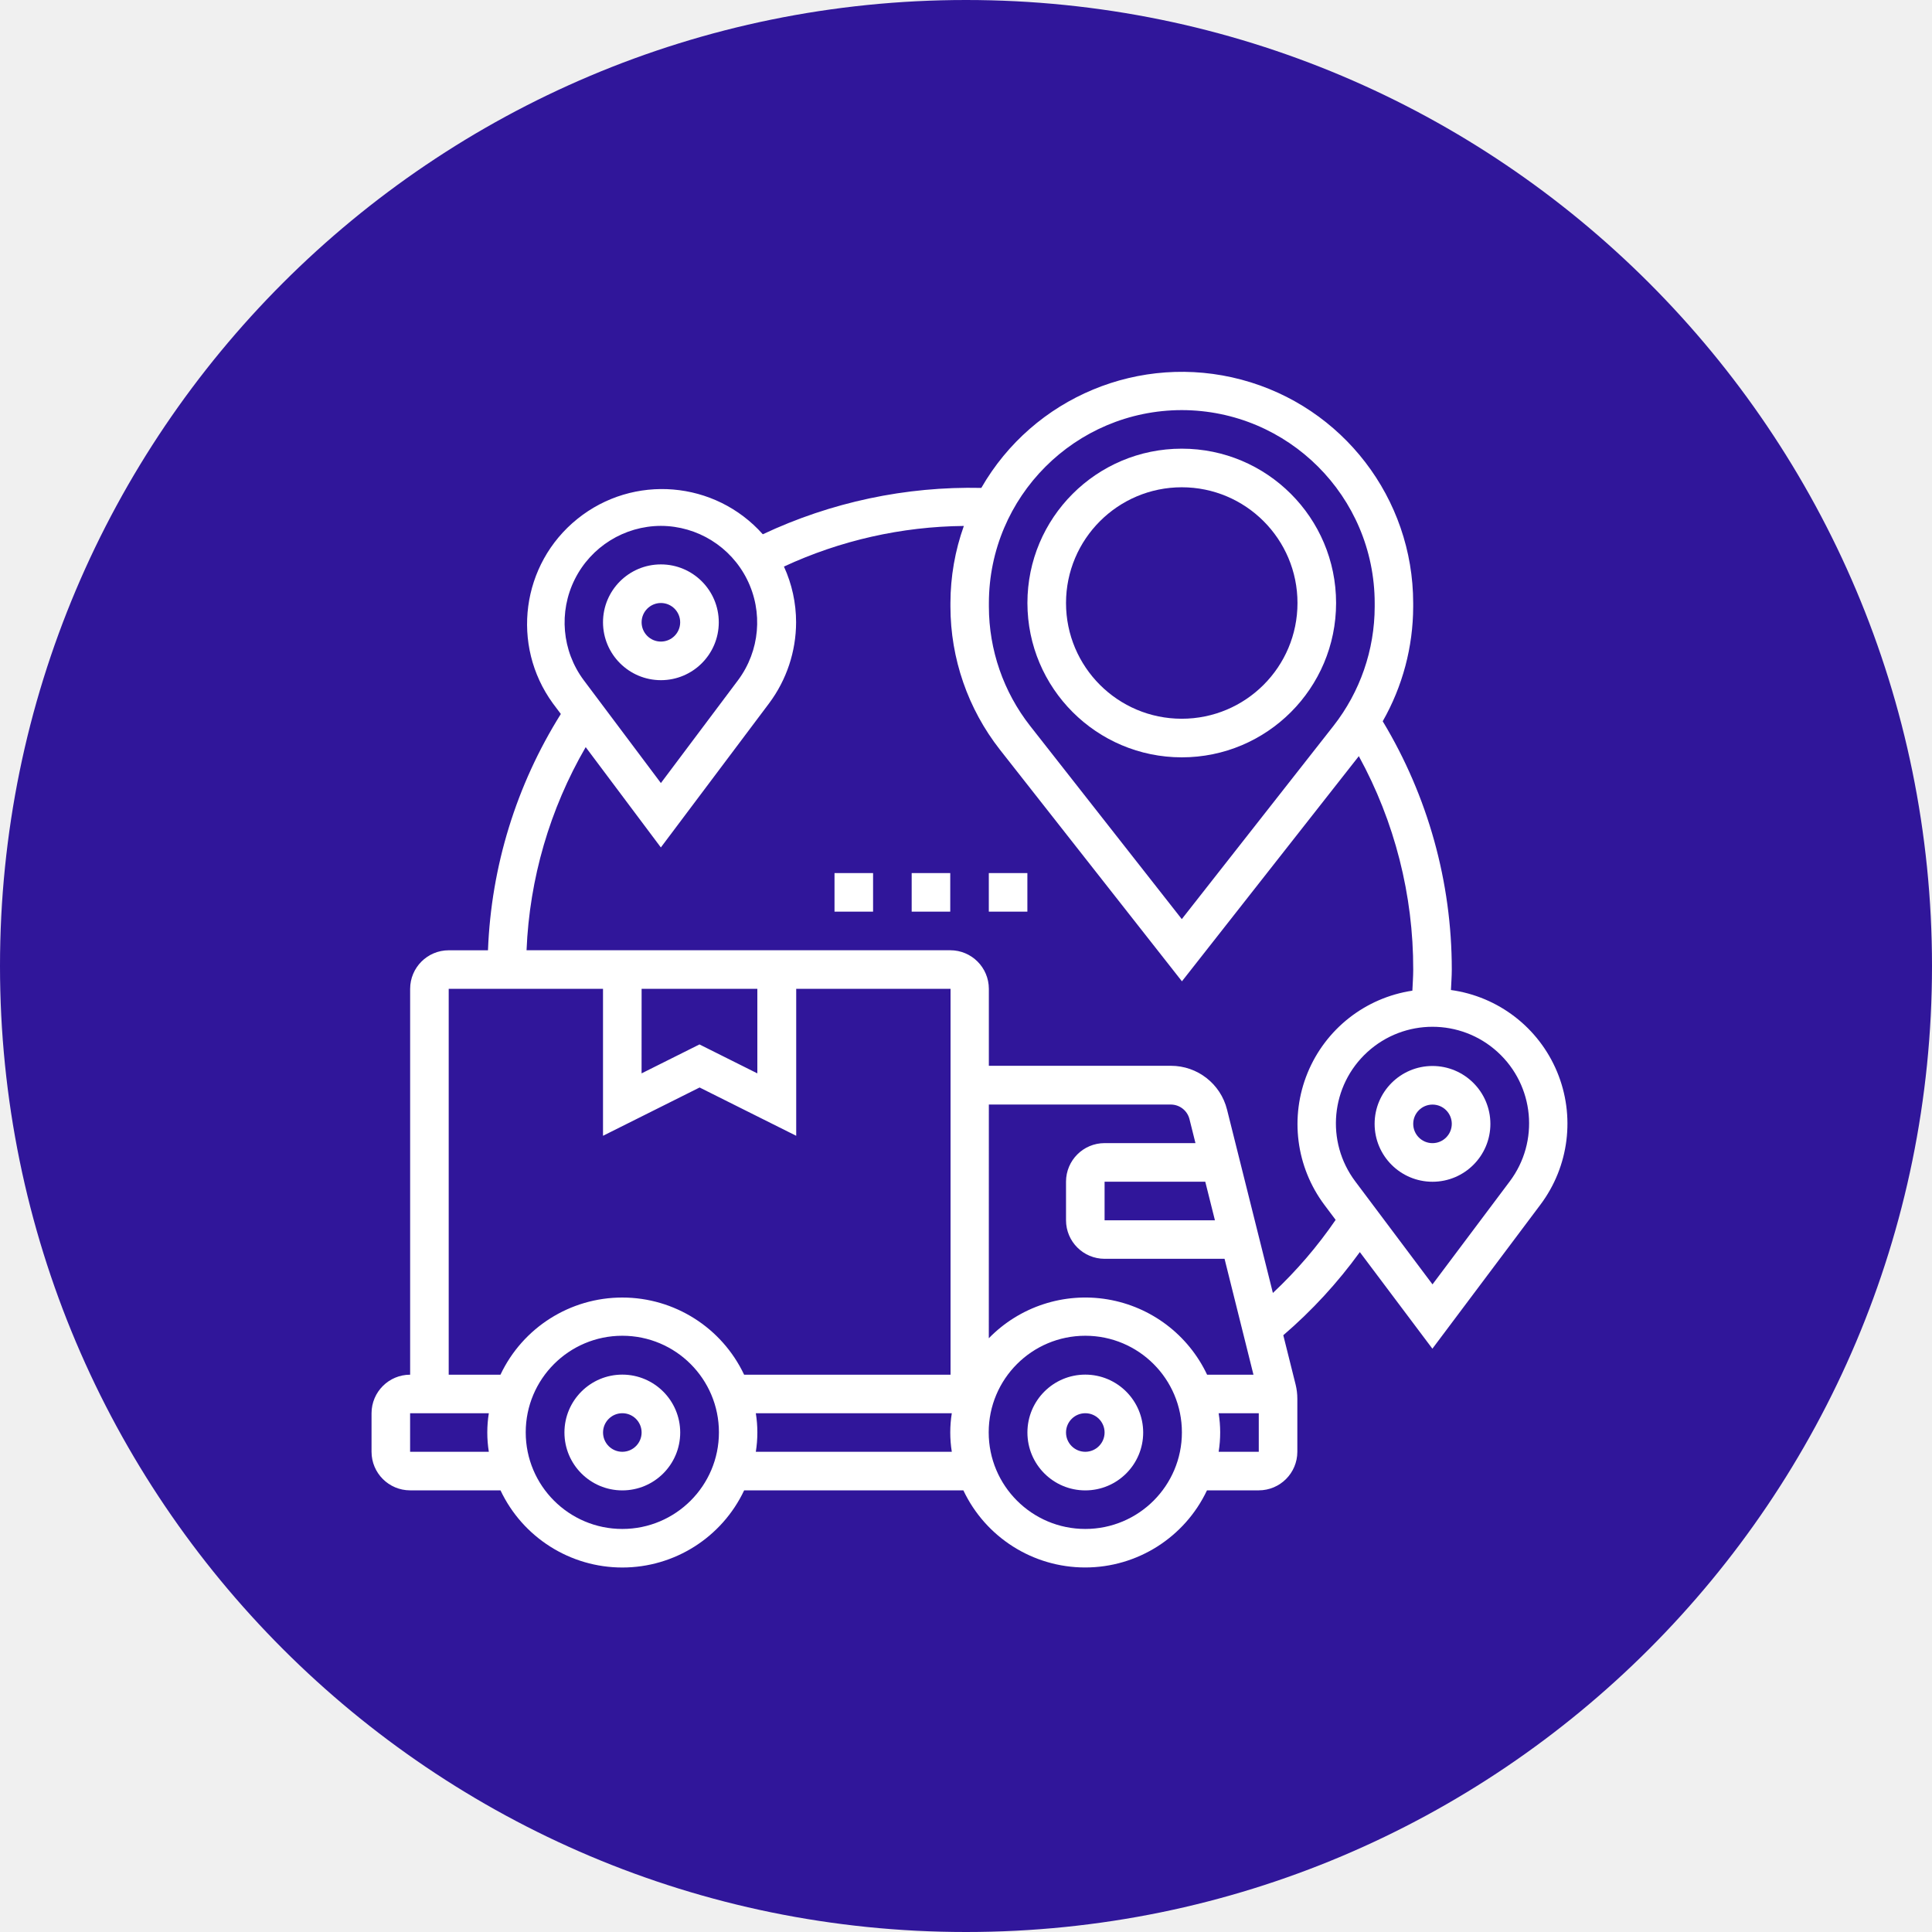
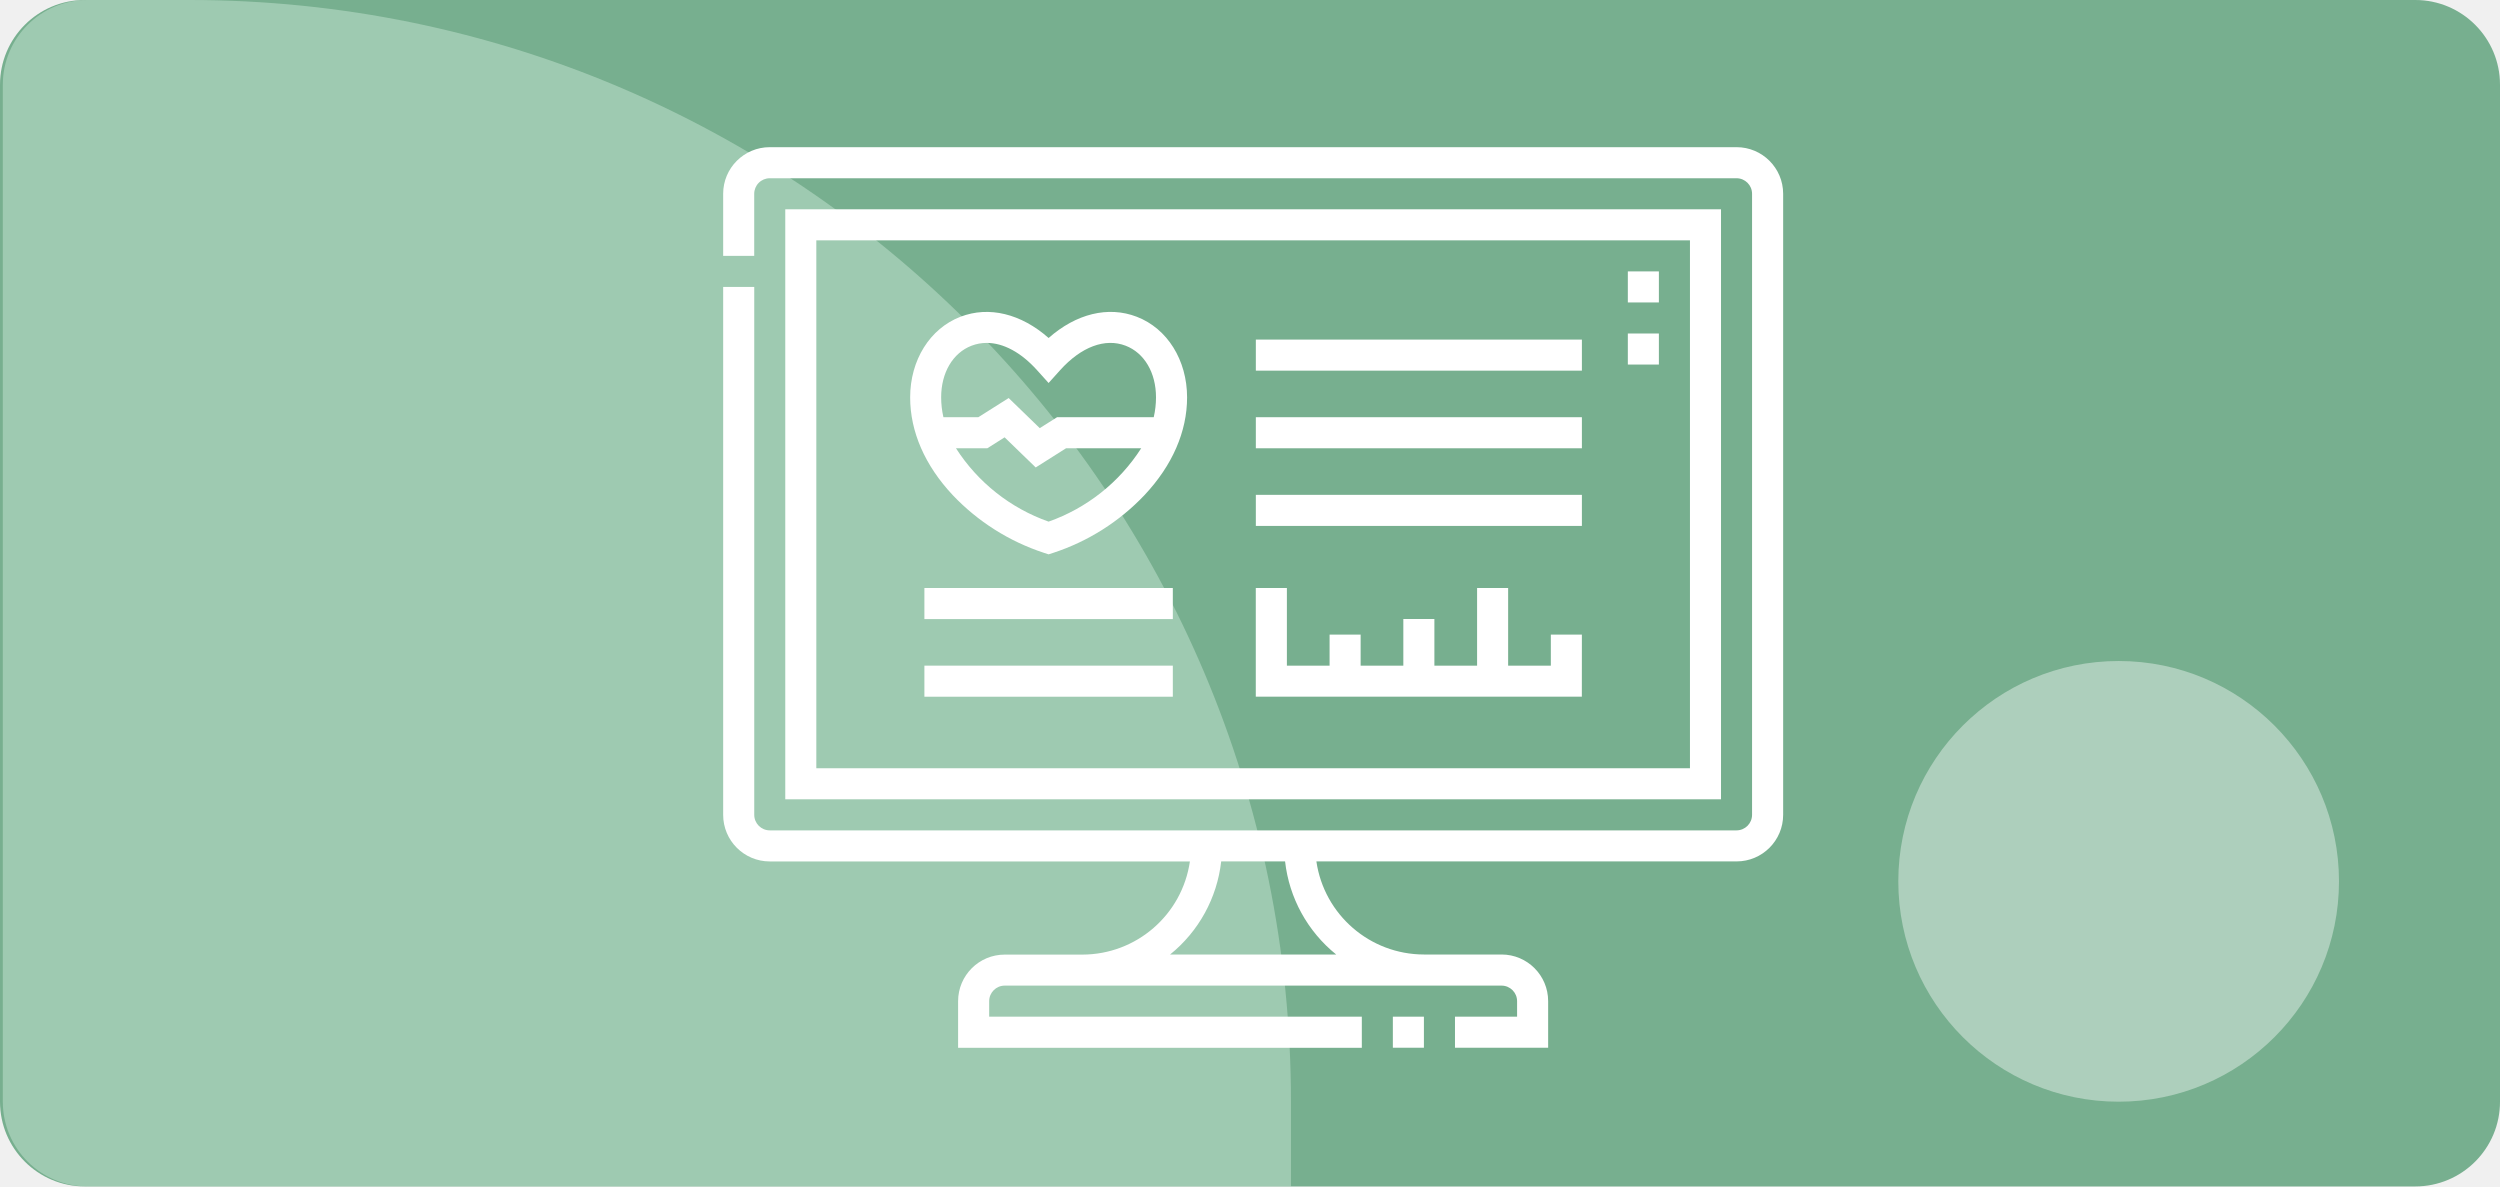
- <svg xmlns="http://www.w3.org/2000/svg" width="52" height="52" viewBox="0 0 52 52">
-   <g id="Grupo_1101080" data-name="Grupo 1101080" transform="translate(-224 -1295)">
-     <rect id="Rectángulo_400898" data-name="Rectángulo 400898" width="52" height="52" rx="26" transform="translate(224 1295)" fill="#30169a" />
-     <g id="Grupo_1101074" data-name="Grupo 1101074">
-       <rect id="Rectángulo_400907" data-name="Rectángulo 400907" width="52" height="52" rx="26" transform="translate(224 1295)" fill="none" />
-       <g id="logistica" transform="translate(234 1305)">
-         <path id="Trazado_876877" data-name="Trazado 876877" d="M35.558,52a1.558,1.558,0,1,0,1.558,1.558A1.56,1.56,0,0,0,35.558,52Zm0,2.077a.519.519,0,1,1,.519-.519A.52.52,0,0,1,35.558,54.077Z" transform="translate(-16.347 -25.002)" fill="#fff" />
-         <path id="Trazado_876878" data-name="Trazado 876878" d="M11.558,52a1.558,1.558,0,1,0,1.558,1.558A1.56,1.56,0,0,0,11.558,52Zm0,2.077a.519.519,0,1,1,.519-.519A.52.52,0,0,1,11.558,54.077Z" transform="translate(-4.808 -25.002)" fill="#fff" />
-         <path id="Trazado_876879" data-name="Trazado 876879" d="M13.558,13.115A1.558,1.558,0,1,0,12,11.558,1.56,1.56,0,0,0,13.558,13.115Zm0-2.077a.519.519,0,1,1-.519.519A.52.52,0,0,1,13.558,11.038Z" transform="translate(-5.77 -4.808)" fill="#fff" />
-         <path id="Trazado_876880" data-name="Trazado 876880" d="M53.558,36a1.558,1.558,0,1,0,1.558,1.558A1.56,1.56,0,0,0,53.558,36Zm0,2.077a.519.519,0,1,1,.519-.519A.52.52,0,0,1,53.558,38.077Z" transform="translate(-25.002 -17.309)" fill="#fff" />
-         <path id="Trazado_876881" data-name="Trazado 876881" d="M29.052,16.652c.008-.186.023-.372.023-.557a12.936,12.936,0,0,0-1.859-6.682,6.255,6.255,0,0,0,.82-3.081v-.1a6.226,6.226,0,0,0-11.624-3.1,13.129,13.129,0,0,0-5.881,1.248A3.632,3.632,0,0,0,4.88,8.93l.215.287a12.9,12.9,0,0,0-1.961,6.36H2.077a1.039,1.039,0,0,0-1.038,1.038V27A1.039,1.039,0,0,0,0,28.037v1.038a1.039,1.039,0,0,0,1.038,1.038H3.471a3.627,3.627,0,0,0,6.558,0h5.9a3.627,3.627,0,0,0,6.557,0h1.394a1.039,1.039,0,0,0,1.038-1.038v-1.43a1.582,1.582,0,0,0-.046-.378l-.332-1.329A12.981,12.981,0,0,0,26.6,23.7l1.953,2.6,2.908-3.877a3.631,3.631,0,0,0-2.411-5.777ZM21.806,1.038A5.2,5.2,0,0,1,27,6.23v.1a5.214,5.214,0,0,1-1.11,3.208l-4.082,5.2-4.082-5.2a5.213,5.213,0,0,1-1.11-3.208v-.1A5.2,5.2,0,0,1,21.806,1.038ZM7.788,4.154A2.6,2.6,0,0,1,9.865,8.307L7.788,11.076,5.711,8.307A2.6,2.6,0,0,1,7.788,4.154ZM2.077,16.614H6.23V20.57l2.6-1.3,2.6,1.3V16.614h4.154V27H10.028a3.627,3.627,0,0,0-6.558,0H2.077Zm5.192,0h3.115V18.89l-1.558-.779-1.558.779Zm9.346,3.115h4.9a.519.519,0,0,1,.5.393l.161.645H19.73a1.039,1.039,0,0,0-1.038,1.038v1.038a1.039,1.039,0,0,0,1.038,1.038h3.229L23.737,27H22.489a3.625,3.625,0,0,0-5.875-.981ZM22.7,22.845H19.73V21.806h2.71ZM1.038,29.075V28.037H3.157a3.266,3.266,0,0,0,0,1.038ZM6.75,31.152a2.6,2.6,0,1,1,2.6-2.6A2.6,2.6,0,0,1,6.75,31.152Zm3.593-2.077a3.266,3.266,0,0,0,0-1.038h5.275a3.266,3.266,0,0,0,0,1.038Zm8.868,2.077a2.6,2.6,0,1,1,2.6-2.6A2.6,2.6,0,0,1,19.21,31.152ZM22.8,29.075a3.266,3.266,0,0,0,0-1.038h1.08v1.038ZM24.26,24.8l-1.234-4.934a1.556,1.556,0,0,0-1.511-1.18h-4.9V16.614a1.039,1.039,0,0,0-1.038-1.038H4.172a11.865,11.865,0,0,1,1.592-5.467l2.023,2.7L10.7,8.93a3.655,3.655,0,0,0,.727-2.181,3.605,3.605,0,0,0-.327-1.5,11.784,11.784,0,0,1,4.842-1.093,6.2,6.2,0,0,0-.361,2.072v.1a6.257,6.257,0,0,0,1.331,3.849l4.9,6.235,4.761-6.06A11.91,11.91,0,0,1,28.037,16.1c0,.187-.015.376-.023.564a3.63,3.63,0,0,0-2.365,5.769l.3.4A11.961,11.961,0,0,1,24.26,24.8Zm6.373-3-2.077,2.769-2.077-2.769a2.6,2.6,0,1,1,4.154,0Z" fill="#fff" />
-         <path id="Trazado_876882" data-name="Trazado 876882" d="M38.154,12.307A4.154,4.154,0,1,0,34,8.154,4.158,4.158,0,0,0,38.154,12.307Zm0-7.269a3.115,3.115,0,1,1-3.115,3.115A3.118,3.118,0,0,1,38.154,5.038Z" transform="translate(-16.347 -1.923)" fill="#fff" />
-         <path id="Trazado_876883" data-name="Trazado 876883" d="M24,26h1.038v1.038H24Z" transform="translate(-11.539 -12.501)" fill="#fff" />
-         <path id="Trazado_876884" data-name="Trazado 876884" d="M28,26h1.038v1.038H28Z" transform="translate(-13.462 -12.501)" fill="#fff" />
-         <path id="Trazado_876885" data-name="Trazado 876885" d="M32,26h1.038v1.038H32Z" transform="translate(-15.386 -12.501)" fill="#fff" />
-       </g>
+ <svg xmlns="http://www.w3.org/2000/svg" width="295" height="140" viewBox="0 0 295 140">
+   <g id="Grupo_1099179" data-name="Grupo 1099179" transform="translate(-179.667 -1228)">
+     <rect id="Rectángulo_400998" data-name="Rectángulo 400998" width="295" height="140" rx="10" transform="translate(179.667 1228)" fill="#77af8f" />
+     <path id="Rectángulo_401146" data-name="Rectángulo 401146" d="M10,0H22A130,130,0,0,1,152,130v10a0,0,0,0,1,0,0H10A10,10,0,0,1,0,130V10A10,10,0,0,1,10,0Z" transform="translate(180 1228)" fill="#daf2e4" opacity="0.4" />
+     <g id="Grupo_1099178" data-name="Grupo 1099178" transform="translate(265 1206.867)">
+       <path id="Trazado_873341" data-name="Trazado 873341" d="M119.577,38.5H5.5A5.5,5.5,0,0,0,0,44v7.329H3.664V44A1.834,1.834,0,0,1,5.5,42.166H119.577A1.834,1.834,0,0,1,121.41,44v73.285a1.834,1.834,0,0,1-1.832,1.832H5.5a1.834,1.834,0,0,1-1.832-1.832V54.991H0v62.292a5.5,5.5,0,0,0,5.5,5.5H55.075a12.843,12.843,0,0,1-12.692,10.993h-9.16a5.5,5.5,0,0,0-5.5,5.5v5.5H75.362V141.1H31.39v-1.832a1.834,1.834,0,0,1,1.832-1.832H91.851a1.834,1.834,0,0,1,1.832,1.832V141.1H86.355v3.664H97.348v-5.5a5.5,5.5,0,0,0-5.5-5.5h-9.16A12.843,12.843,0,0,1,70,122.78h49.579a5.5,5.5,0,0,0,5.5-5.5V44A5.5,5.5,0,0,0,119.577,38.5Zm-47.235,95.27H52.731a16.478,16.478,0,0,0,6.037-10.993h7.538a16.479,16.479,0,0,0,6.037,10.993Z" fill="#fff" />
+       <path id="Trazado_873342" data-name="Trazado 873342" d="M30,68.5v69.621H140.417V68.5Zm106.753,65.957H33.664V72.165H136.753Z" transform="translate(-22.671 -22.671)" fill="#fff" />
+       <path id="Trazado_873343" data-name="Trazado 873343" d="M323.5,458.5h3.664v3.664H323.5Z" transform="translate(-244.476 -317.399)" fill="#fff" />
+       <path id="Trazado_873344" data-name="Trazado 873344" d="M106.074,146.483l.567.184.566-.184a26,26,0,0,0,10.745-6.8c3.291-3.506,5.031-7.5,5.031-11.538,0-4.395-2.331-8.13-5.939-9.515-3.373-1.3-7.158-.355-10.4,2.506-3.245-2.862-7.031-3.8-10.4-2.506-3.608,1.386-5.939,5.12-5.939,9.516,0,4.041,1.74,8.031,5.031,11.538a26.008,26.008,0,0,0,10.745,6.8Zm.567-3.678a21.463,21.463,0,0,1-10.929-8.656h3.7l2.04-1.29,3.669,3.554,3.579-2.264h8.869A21.463,21.463,0,0,1,106.641,142.805Zm-9.089-20.758a4.954,4.954,0,0,1,1.788-.331c1.956,0,4.043,1.113,5.94,3.219l1.361,1.511L108,124.935c2.491-2.765,5.308-3.818,7.728-2.889,2.213.85,3.588,3.185,3.588,6.095a10.642,10.642,0,0,1-.267,2.343H107.639l-2.04,1.29-3.669-3.554-3.579,2.264H94.23a10.641,10.641,0,0,1-.267-2.343c0-2.909,1.376-5.245,3.589-6.095Z" transform="translate(-68.24 -60.12)" fill="#fff" />
+       <path id="Trazado_873345" data-name="Trazado 873345" d="M257.306,206.433H295.78V210.1H257.306Z" transform="translate(-194.45 -126.908)" fill="#fff" />
+       <path id="Trazado_873346" data-name="Trazado 873346" d="M257.306,131.434H295.78V135.1H257.306Z" transform="translate(-194.45 -70.23)" fill="#fff" />
+       <path id="Trazado_873347" data-name="Trazado 873347" d="M257.306,168.934H295.78V172.6H257.306Z" transform="translate(-194.45 -98.57)" fill="#fff" />
+       <path id="Trazado_873348" data-name="Trazado 873348" d="M97.2,288.932h29.314V292.6H97.2Z" transform="translate(-73.454 -189.254)" fill="#fff" />
+       <path id="Trazado_873349" data-name="Trazado 873349" d="M97.2,251.433h29.314V255.1H97.2Z" transform="translate(-73.454 -160.915)" fill="#fff" />
+       <path id="Trazado_873350" data-name="Trazado 873350" d="M295.779,256.929h-3.664v3.664h-5.038v-9.16h-3.664v9.16h-5.038v-5.5H274.71v5.5h-5.038v-3.664h-3.664v3.664h-5.038v-9.16H257.3v12.825h38.474Z" transform="translate(-194.45 -160.915)" fill="#fff" />
+       <path id="Trazado_873351" data-name="Trazado 873351" d="M437,128.5h3.664v3.664H437Z" transform="translate(-330.249 -68.014)" fill="#fff" />
+       <path id="Trazado_873352" data-name="Trazado 873352" d="M437,98.5h3.664v3.664H437Z" transform="translate(-330.249 -45.342)" fill="#fff" />
    </g>
+     <circle id="Elipse_11492" data-name="Elipse 11492" cx="26" cy="26" r="26" transform="translate(403.667 1306)" fill="#fff" opacity="0.4" />
  </g>
</svg>
